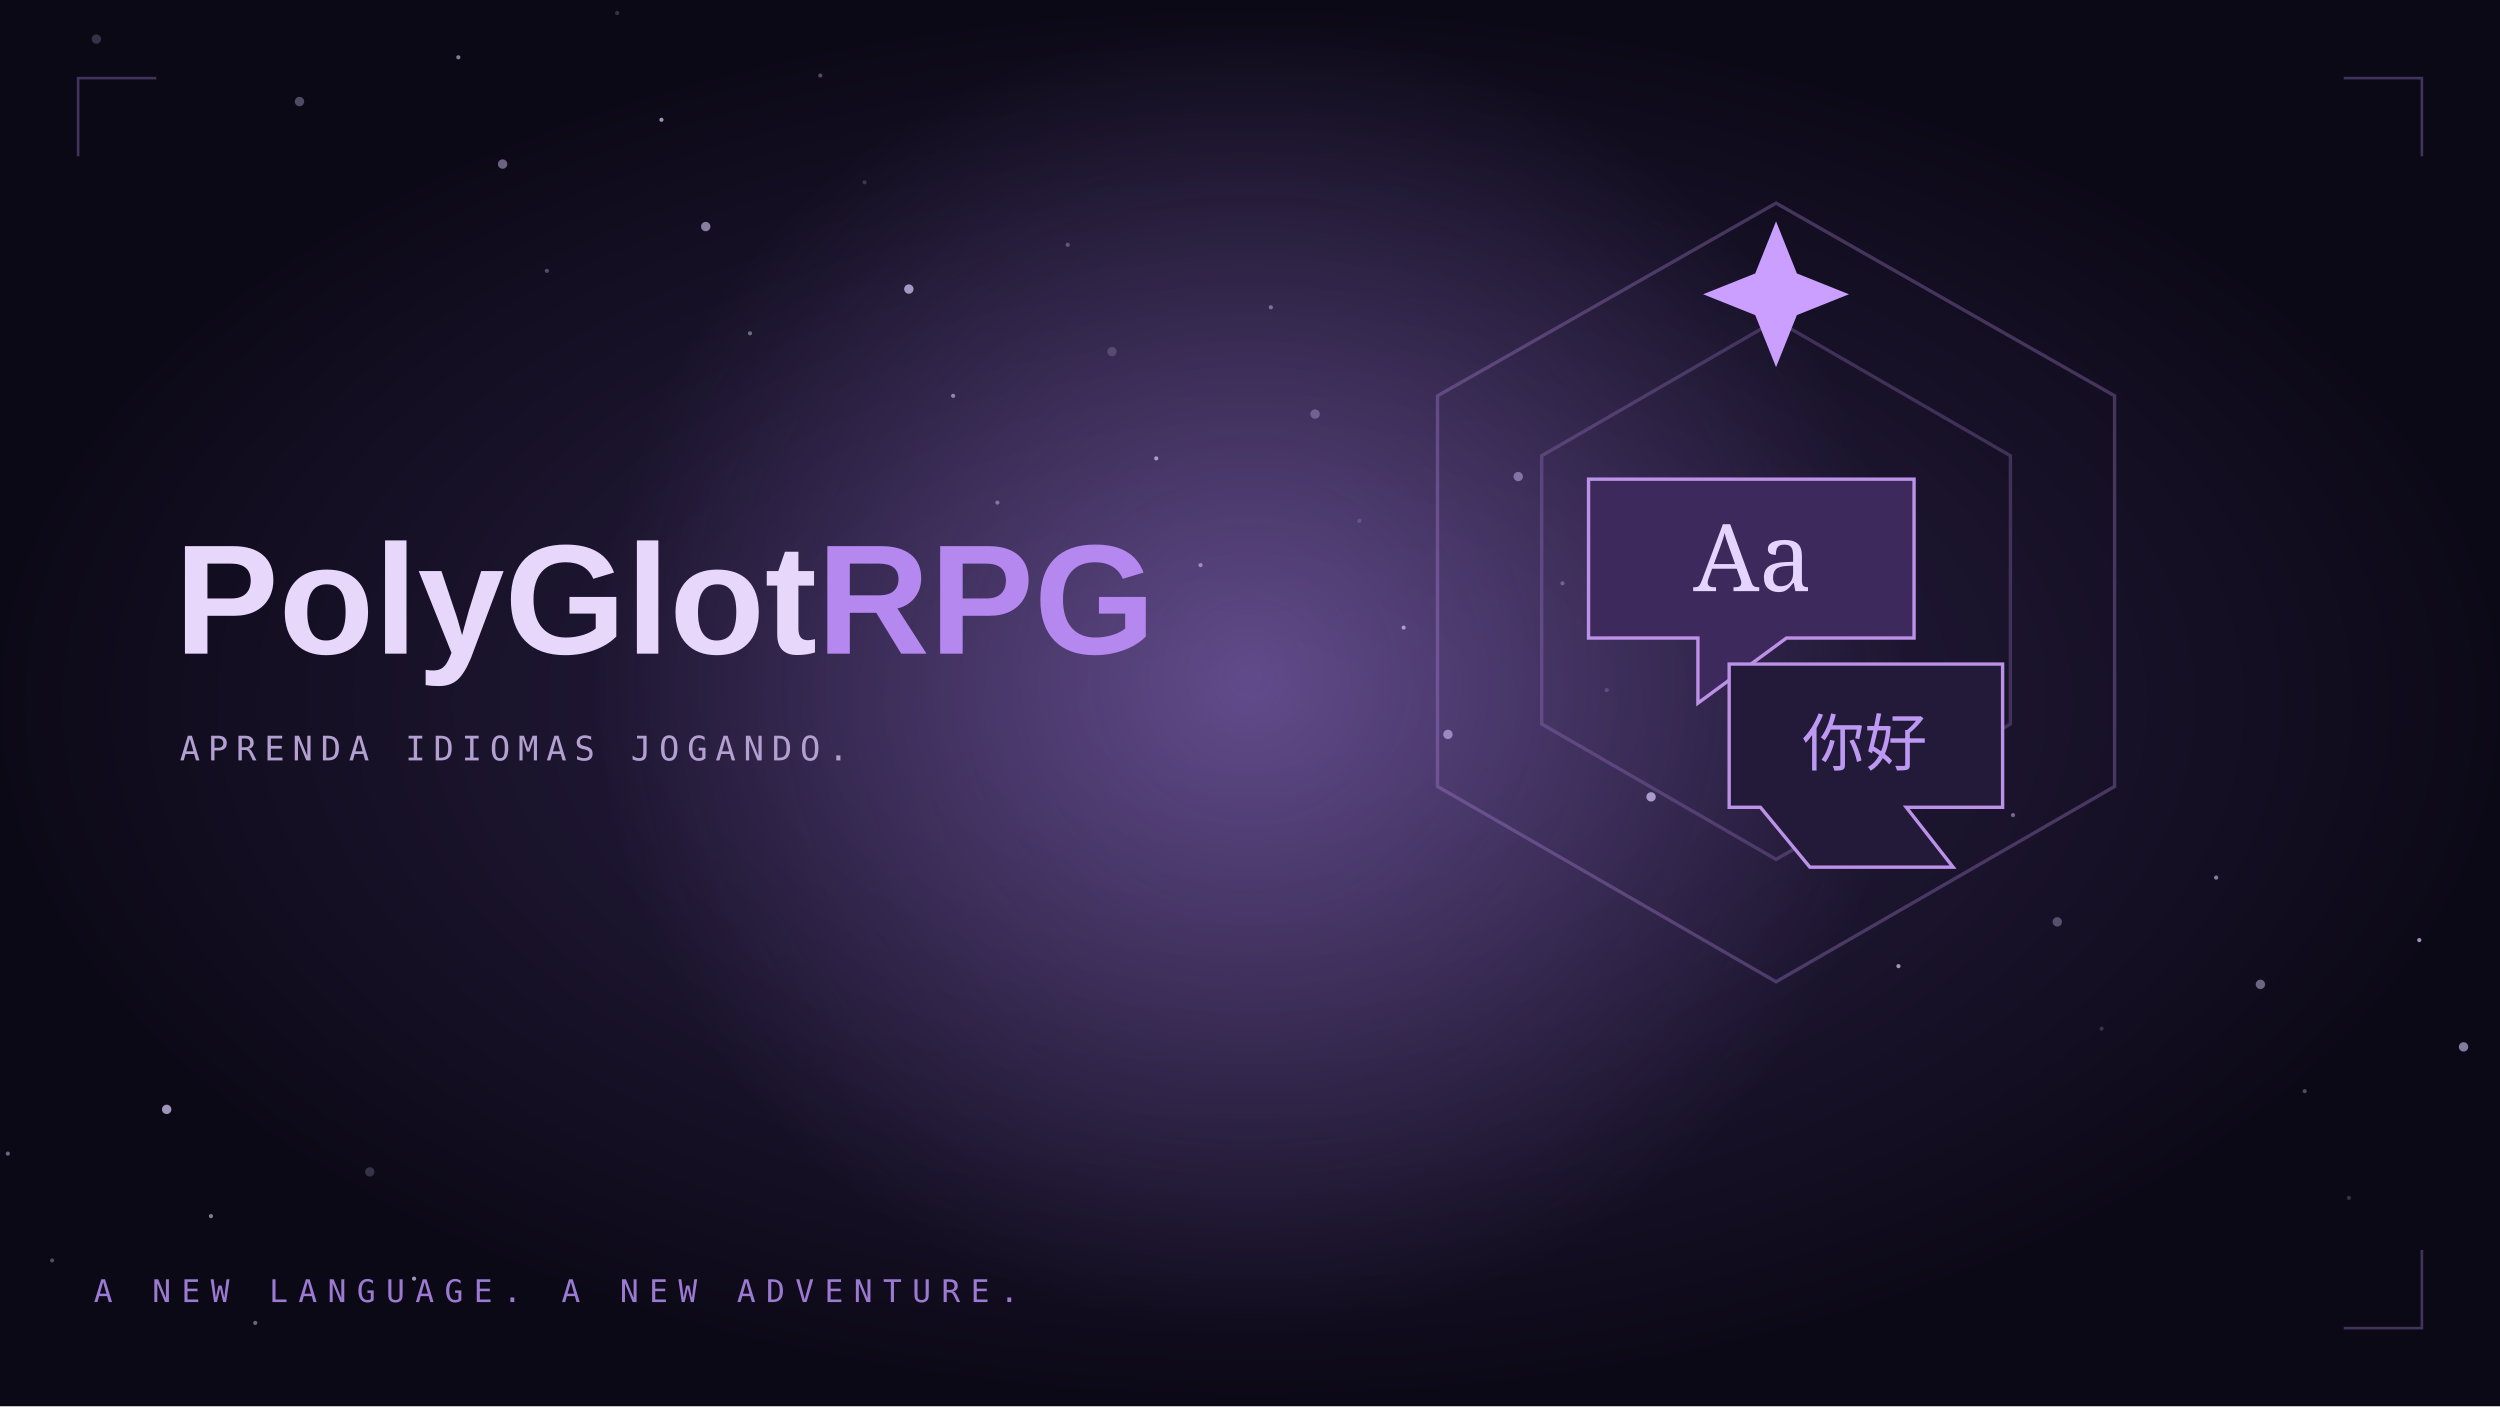
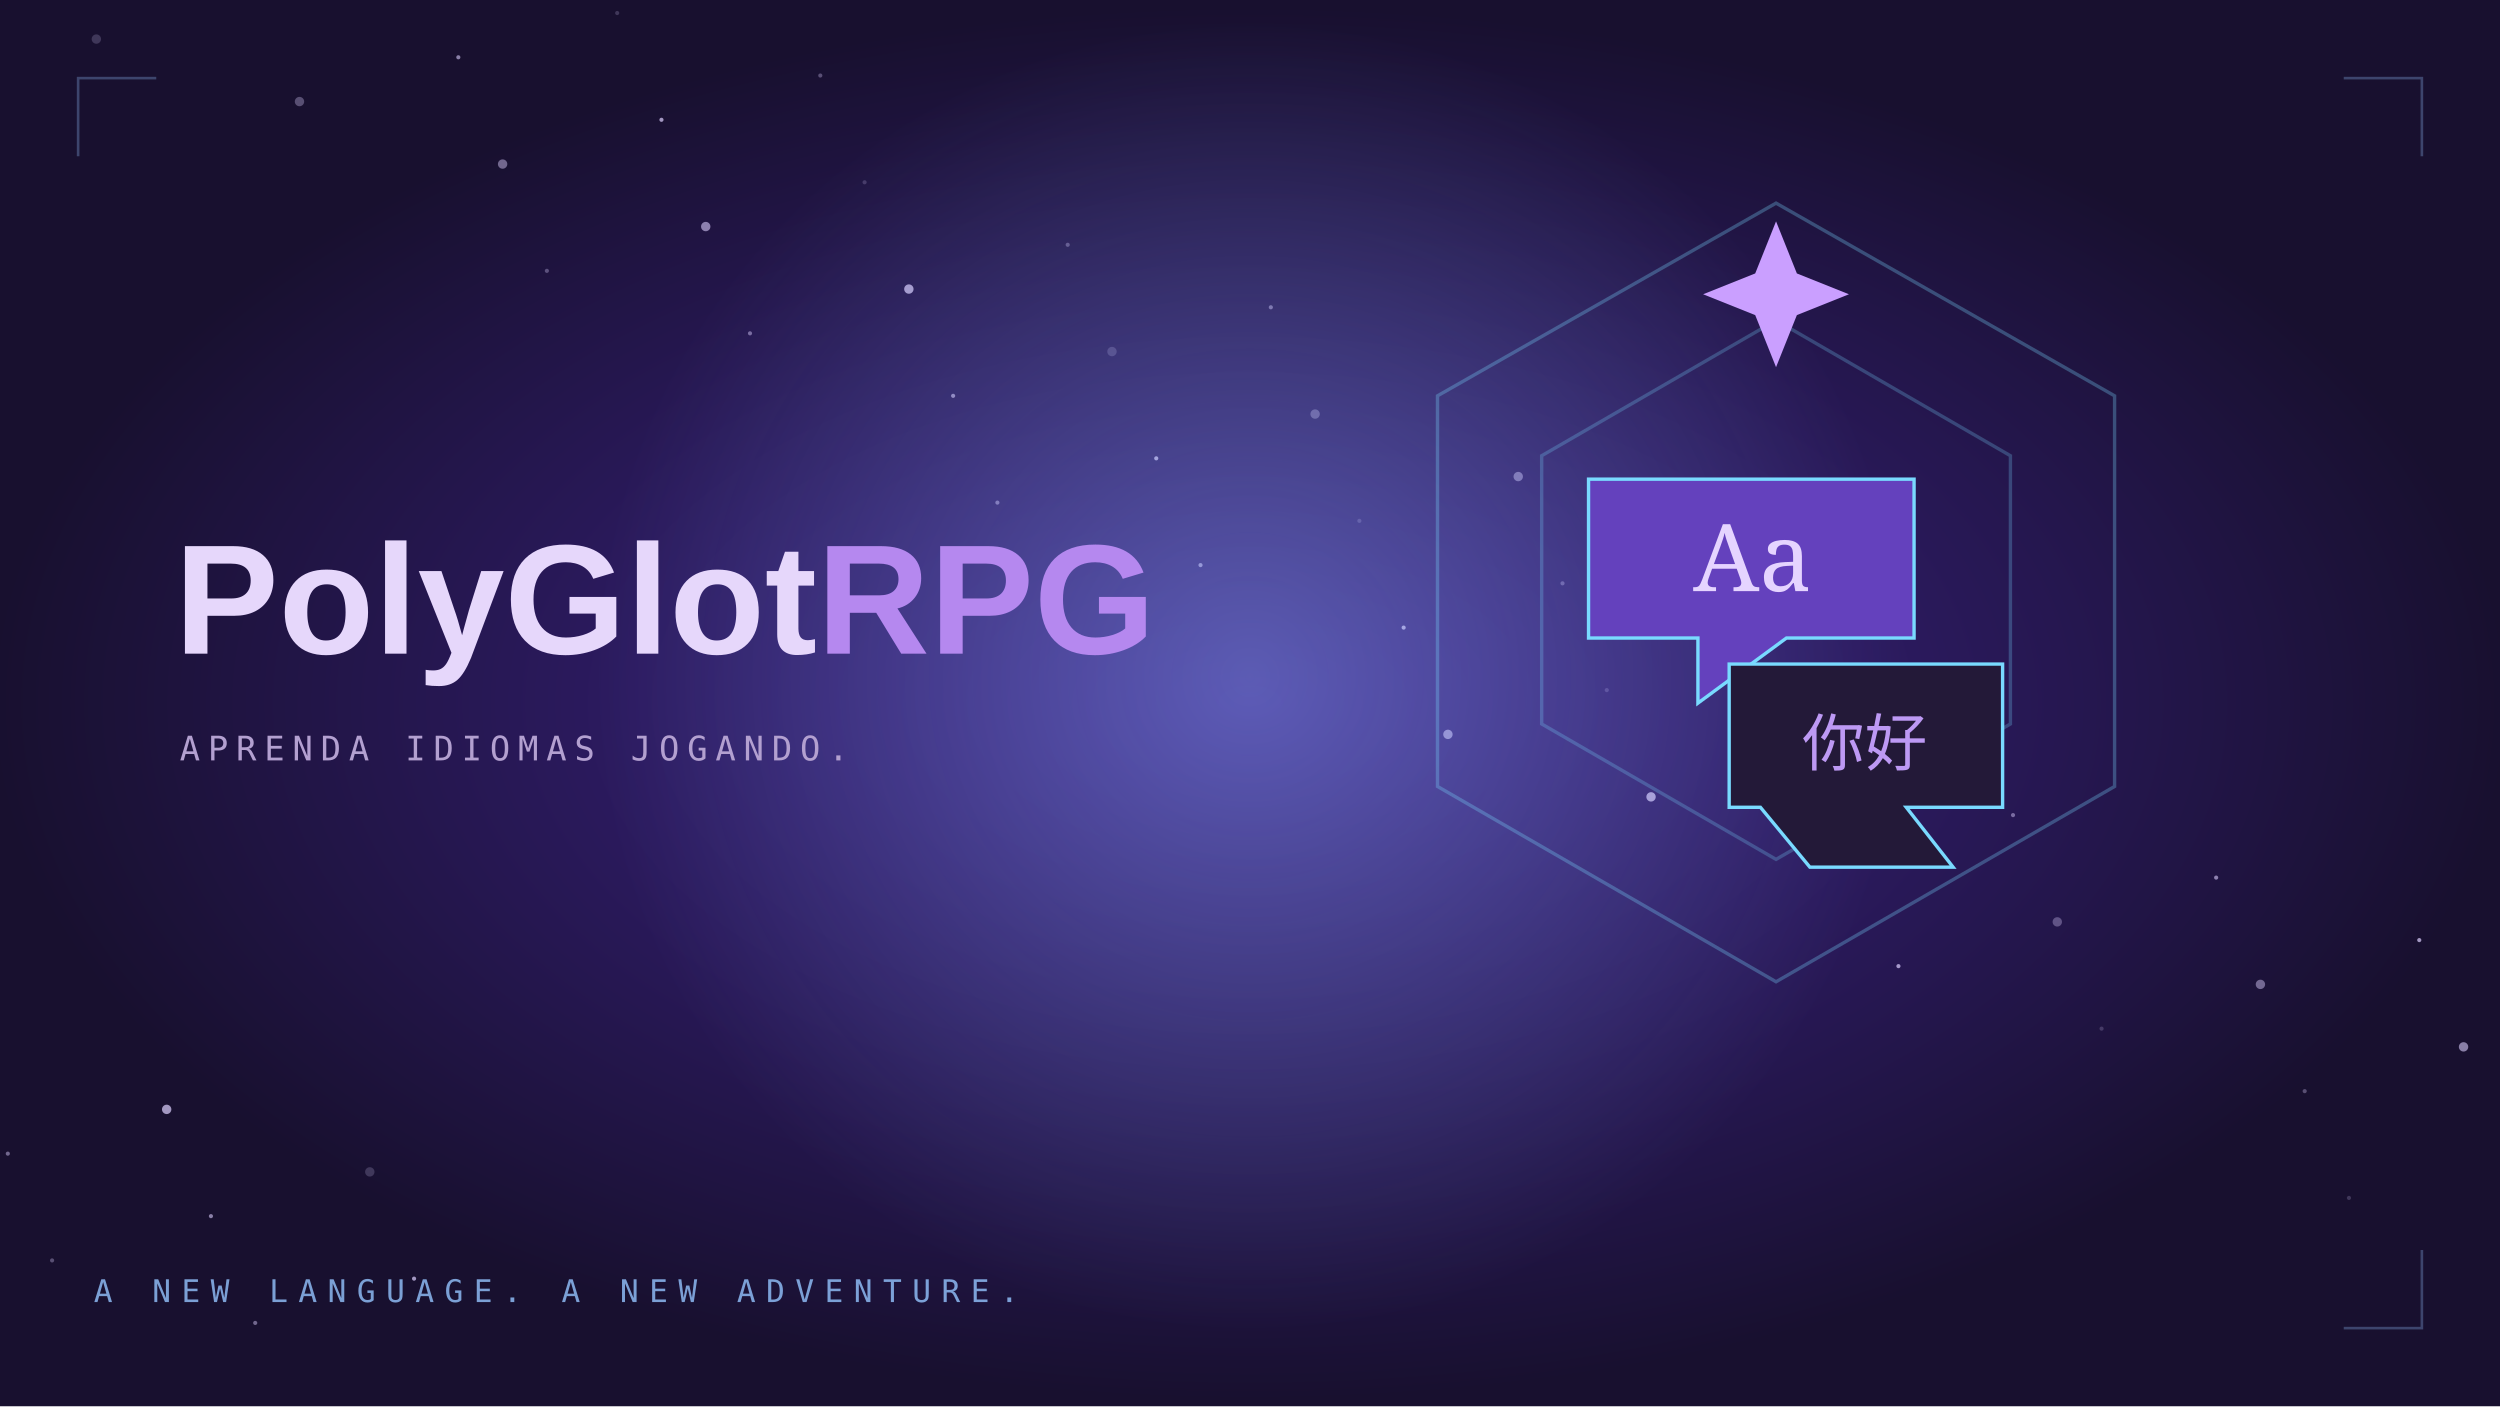
<svg xmlns="http://www.w3.org/2000/svg" viewBox="0 0 960 540">
  <defs>
    <radialGradient id="bg">
-       <stop stop-color="#30234c" />
-       <stop offset="1" stop-color="#0c0917" />
+       <stop stop-color="#3f248f" />
+       <stop offset="1" stop-color="#18102f" />
    </radialGradient>
    <radialGradient id="light">
-       <stop stop-color="#bf96ff" stop-opacity=".35" />
-       <stop offset="1" stop-color="#bf96ff" stop-opacity="0" />
+       <stop stop-color="#94c4ff" stop-opacity=".35" />
+       <stop offset="1" stop-color="#94c4ff" stop-opacity="0" />
    </radialGradient>
    <linearGradient id="ink" x1="0" y1="0" x2="1" y2="1">
-       <stop stop-color="#bf96ff" />
+       <stop stop-color="#94c4ff" />
      <stop offset="1" stop-color="#684e96" />
    </linearGradient>
    <filter id="glow">
      <feGaussianBlur stdDeviation="8" />
    </filter>
  </defs>
  <rect width="960" height="540" fill="url(#bg)" />
  <circle cx="37" cy="15" r="1.8" fill="#ddd0ff" opacity="0.2" />
  <circle cx="210" cy="104" r="0.8" fill="#ddd0ff" opacity="0.325" />
  <circle cx="383" cy="193" r="0.8" fill="#ddd0ff" opacity="0.45" />
  <circle cx="556" cy="282" r="1.8" fill="#ddd0ff" opacity="0.575" />
  <circle cx="729" cy="371" r="0.8" fill="#ddd0ff" opacity="0.7" />
  <circle cx="902" cy="460" r="0.8" fill="#ddd0ff" opacity="0.2" />
  <circle cx="115" cy="39" r="1.8" fill="#ddd0ff" opacity="0.325" />
  <circle cx="288" cy="128" r="0.8" fill="#ddd0ff" opacity="0.45" />
  <circle cx="461" cy="217" r="0.8" fill="#ddd0ff" opacity="0.575" />
  <circle cx="634" cy="306" r="1.8" fill="#ddd0ff" opacity="0.7" />
  <circle cx="807" cy="395" r="0.8" fill="#ddd0ff" opacity="0.2" />
  <circle cx="20" cy="484" r="0.8" fill="#ddd0ff" opacity="0.325" />
  <circle cx="193" cy="63" r="1.8" fill="#ddd0ff" opacity="0.45" />
  <circle cx="366" cy="152" r="0.8" fill="#ddd0ff" opacity="0.575" />
  <circle cx="539" cy="241" r="0.8" fill="#ddd0ff" opacity="0.7" />
  <circle cx="712" cy="330" r="1.8" fill="#ddd0ff" opacity="0.2" />
  <circle cx="885" cy="419" r="0.8" fill="#ddd0ff" opacity="0.325" />
  <circle cx="98" cy="508" r="0.8" fill="#ddd0ff" opacity="0.45" />
  <circle cx="271" cy="87" r="1.8" fill="#ddd0ff" opacity="0.575" />
  <circle cx="444" cy="176" r="0.8" fill="#ddd0ff" opacity="0.7" />
  <circle cx="617" cy="265" r="0.8" fill="#ddd0ff" opacity="0.2" />
  <circle cx="790" cy="354" r="1.8" fill="#ddd0ff" opacity="0.325" />
  <circle cx="3" cy="443" r="0.8" fill="#ddd0ff" opacity="0.45" />
  <circle cx="176" cy="22" r="0.8" fill="#ddd0ff" opacity="0.575" />
  <circle cx="349" cy="111" r="1.8" fill="#ddd0ff" opacity="0.7" />
  <circle cx="522" cy="200" r="0.8" fill="#ddd0ff" opacity="0.2" />
  <circle cx="695" cy="289" r="0.8" fill="#ddd0ff" opacity="0.325" />
  <circle cx="868" cy="378" r="1.8" fill="#ddd0ff" opacity="0.45" />
  <circle cx="81" cy="467" r="0.8" fill="#ddd0ff" opacity="0.575" />
  <circle cx="254" cy="46" r="0.8" fill="#ddd0ff" opacity="0.7" />
  <circle cx="427" cy="135" r="1.8" fill="#ddd0ff" opacity="0.2" />
  <circle cx="600" cy="224" r="0.8" fill="#ddd0ff" opacity="0.325" />
  <circle cx="773" cy="313" r="0.8" fill="#ddd0ff" opacity="0.45" />
  <circle cx="946" cy="402" r="1.8" fill="#ddd0ff" opacity="0.575" />
  <circle cx="159" cy="491" r="0.8" fill="#ddd0ff" opacity="0.7" />
  <circle cx="332" cy="70" r="0.8" fill="#ddd0ff" opacity="0.2" />
  <circle cx="505" cy="159" r="1.8" fill="#ddd0ff" opacity="0.325" />
  <circle cx="678" cy="248" r="0.8" fill="#ddd0ff" opacity="0.45" />
  <circle cx="851" cy="337" r="0.8" fill="#ddd0ff" opacity="0.575" />
  <circle cx="64" cy="426" r="1.8" fill="#ddd0ff" opacity="0.7" />
  <circle cx="237" cy="5" r="0.8" fill="#ddd0ff" opacity="0.2" />
  <circle cx="410" cy="94" r="0.8" fill="#ddd0ff" opacity="0.325" />
  <circle cx="583" cy="183" r="1.8" fill="#ddd0ff" opacity="0.45" />
  <circle cx="756" cy="272" r="0.8" fill="#ddd0ff" opacity="0.575" />
  <circle cx="929" cy="361" r="0.8" fill="#ddd0ff" opacity="0.7" />
  <circle cx="142" cy="450" r="1.8" fill="#ddd0ff" opacity="0.2" />
  <circle cx="315" cy="29" r="0.8" fill="#ddd0ff" opacity="0.325" />
  <circle cx="488" cy="118" r="0.8" fill="#ddd0ff" opacity="0.45" />
  <circle cx="480" cy="260" r="250" fill="url(#light)" />
-   <g fill="none" stroke="#bc91e8" stroke-width="1.3">
+   <g fill="none" stroke="#79daff" stroke-width="1.3">
    <path d="m682 78 130 74v150l-130 75-130-75V152Z" opacity=".3" />
    <path d="m682 123 90 52v103l-90 52-90-52V175Z" opacity=".25" />
-     <path d="M610 184H735V245H686L652 270V245H610Z" fill="#3d295b" />
+     <path d="M610 184H735V245H686L652 270V245H610Z" fill="#6441bd" />
    <path d="M664 255H769V310H732L750 333H695L676 310H664Z" fill="#231938" />
  </g>
  <text x="673" y="227" text-anchor="middle" font-family="Georgia,serif" font-size="36" fill="#e5d4ff">Aa</text>
  <text x="716" y="294" text-anchor="middle" font-family="Georgia,serif" font-size="24" fill="#bd99f4">你好</text>
  <path d="m682 85 8 20 20 8-20 8-8 20-8-20-20-8 20-8Z" fill="#ca9fff" />
  <text x="67" y="251" font-family="Arial,sans-serif" font-weight="700" font-size="60" fill="#e6d7fb">PolyGlot<tspan fill="#b588ef">RPG</tspan>
  </text>
  <text x="69" y="292" font-family="monospace" font-size="13" letter-spacing="3" fill="#b3a0d0">APRENDA IDIOMAS JOGANDO.</text>
-   <text x="36" y="500" font-family="monospace" font-size="12" letter-spacing="4" fill="#bf96ff" opacity=".8">A NEW LANGUAGE. A NEW ADVENTURE.</text>
-   <path d="M900 30H930V60M30 60V30H60M900 510H930V480" fill="none" stroke="#bf96ff" opacity=".3" />
+   <text x="36" y="500" font-family="monospace" font-size="12" letter-spacing="4" fill="#94c4ff" opacity=".8">A NEW LANGUAGE. A NEW ADVENTURE.</text>
+   <path d="M900 30H930V60M30 60V30H60M900 510H930V480" fill="none" stroke="#94c4ff" opacity=".3" />
</svg>
